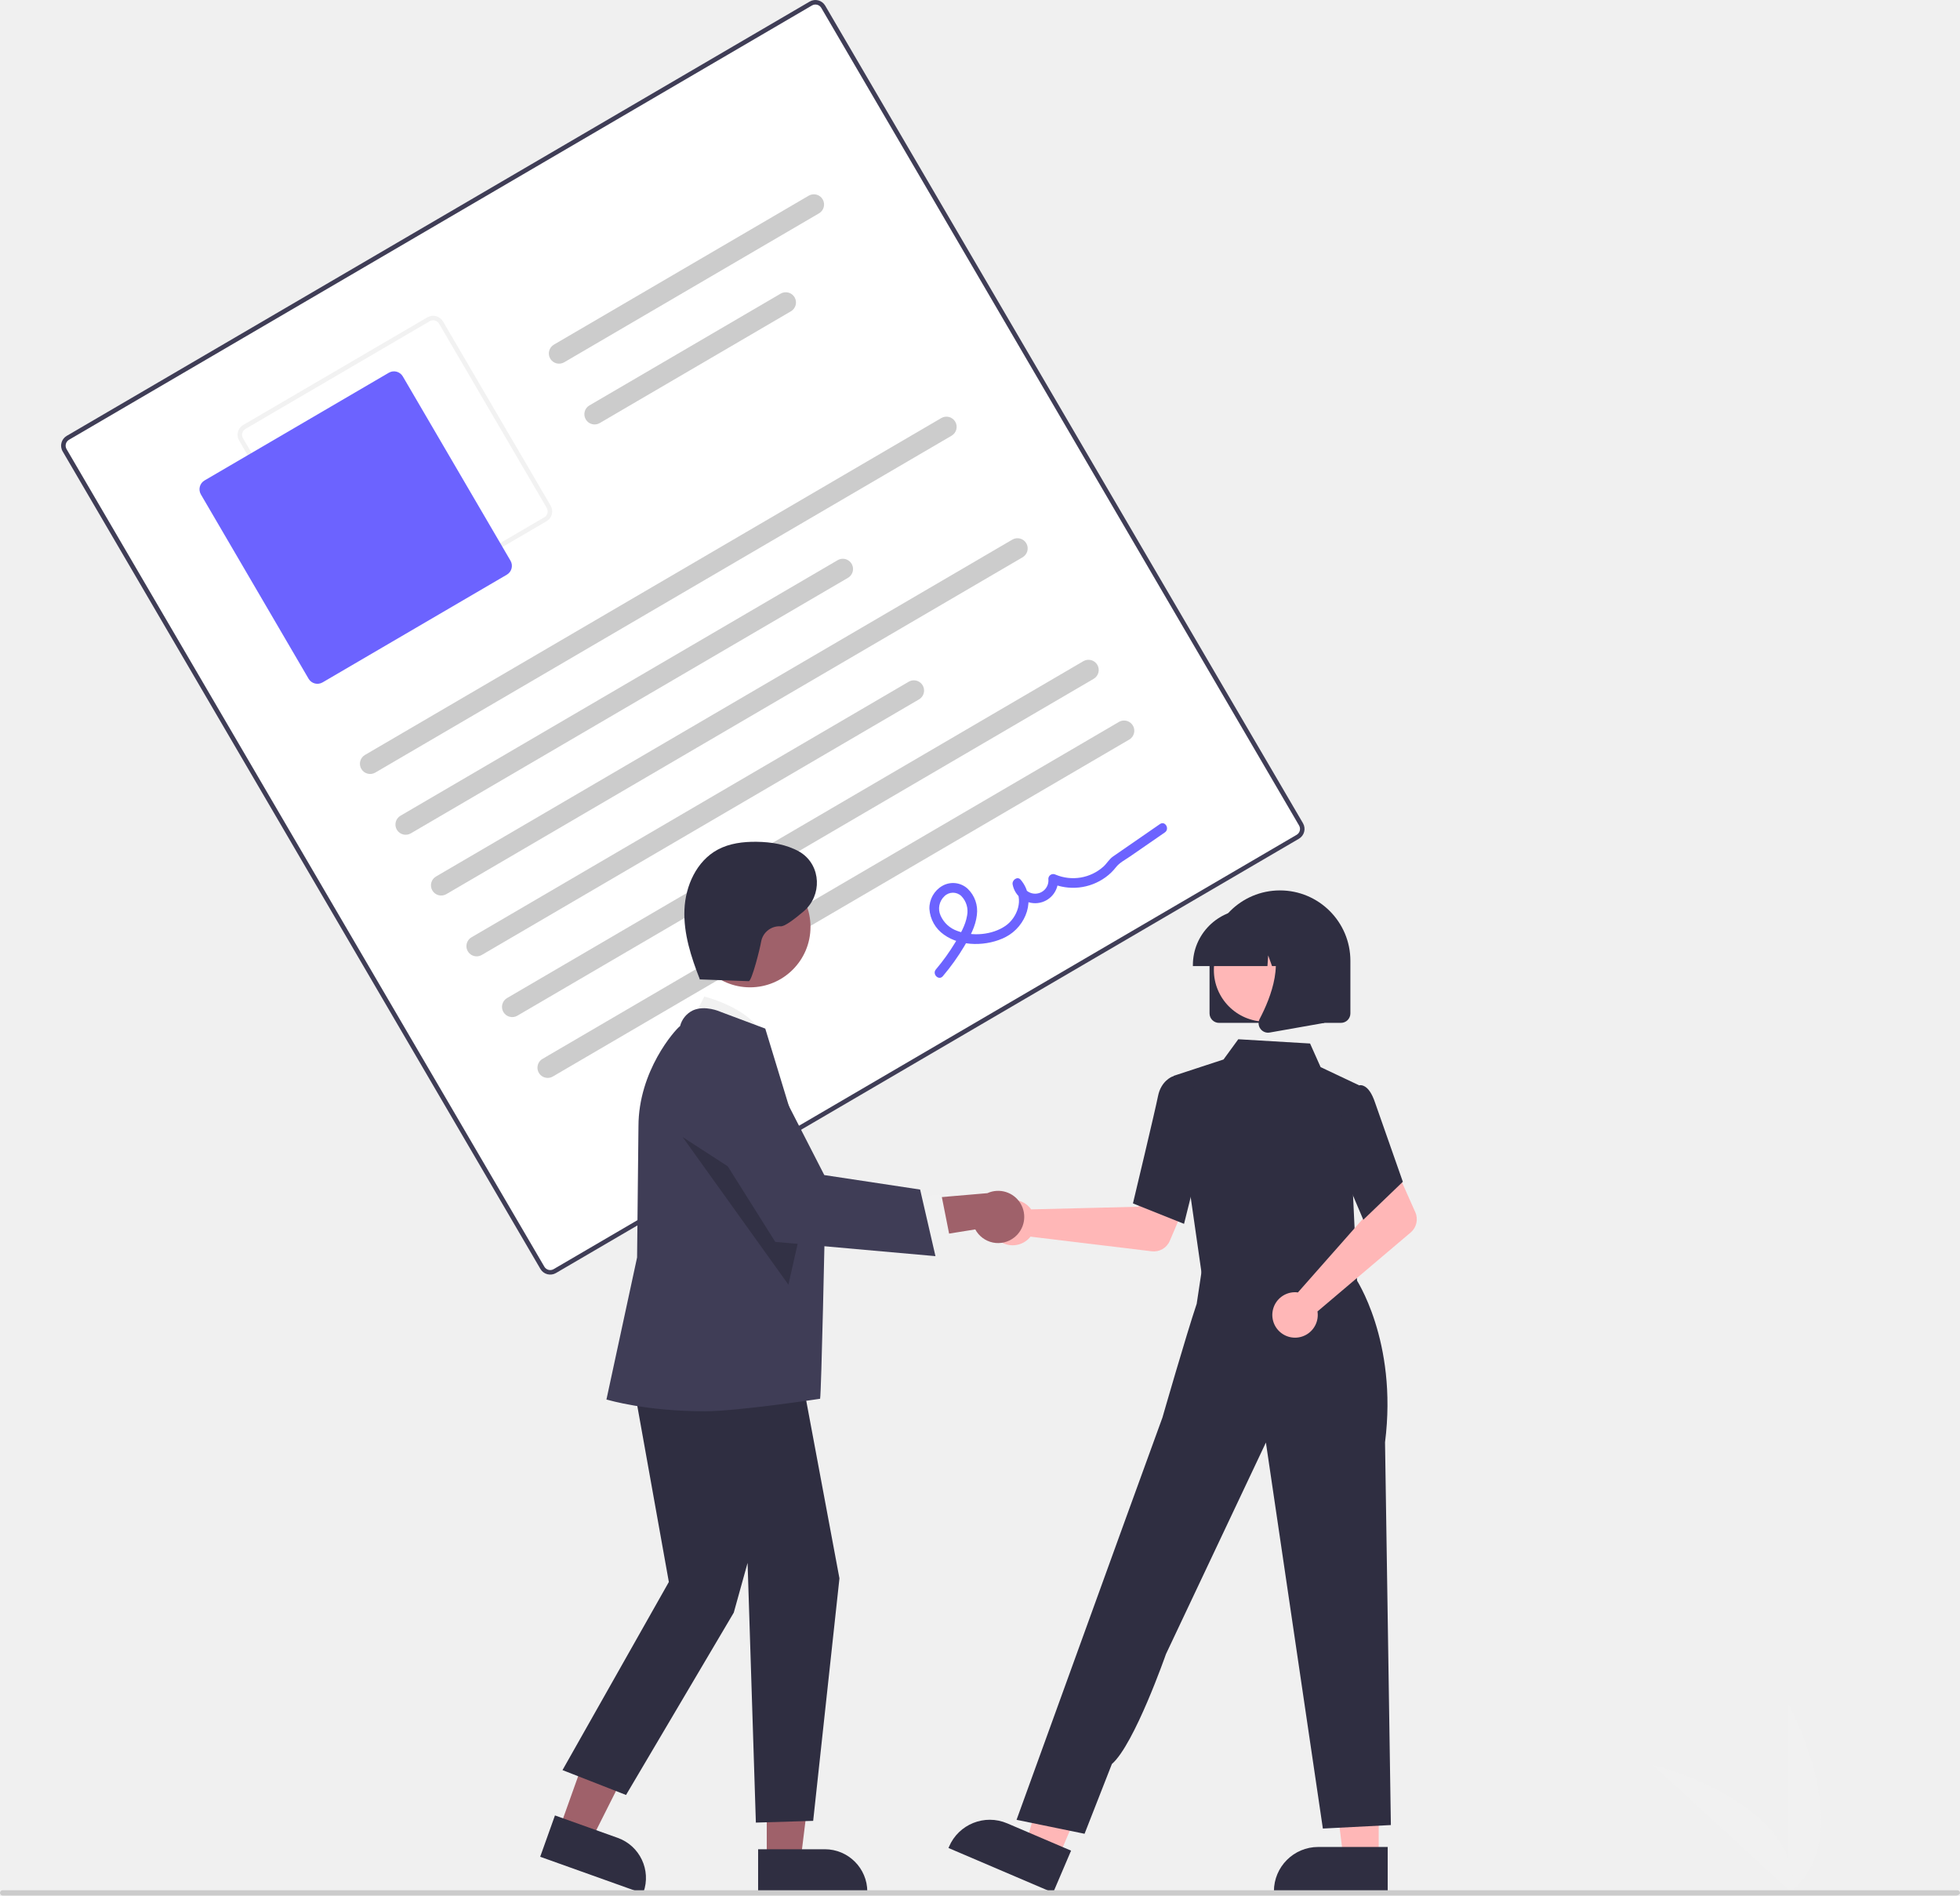
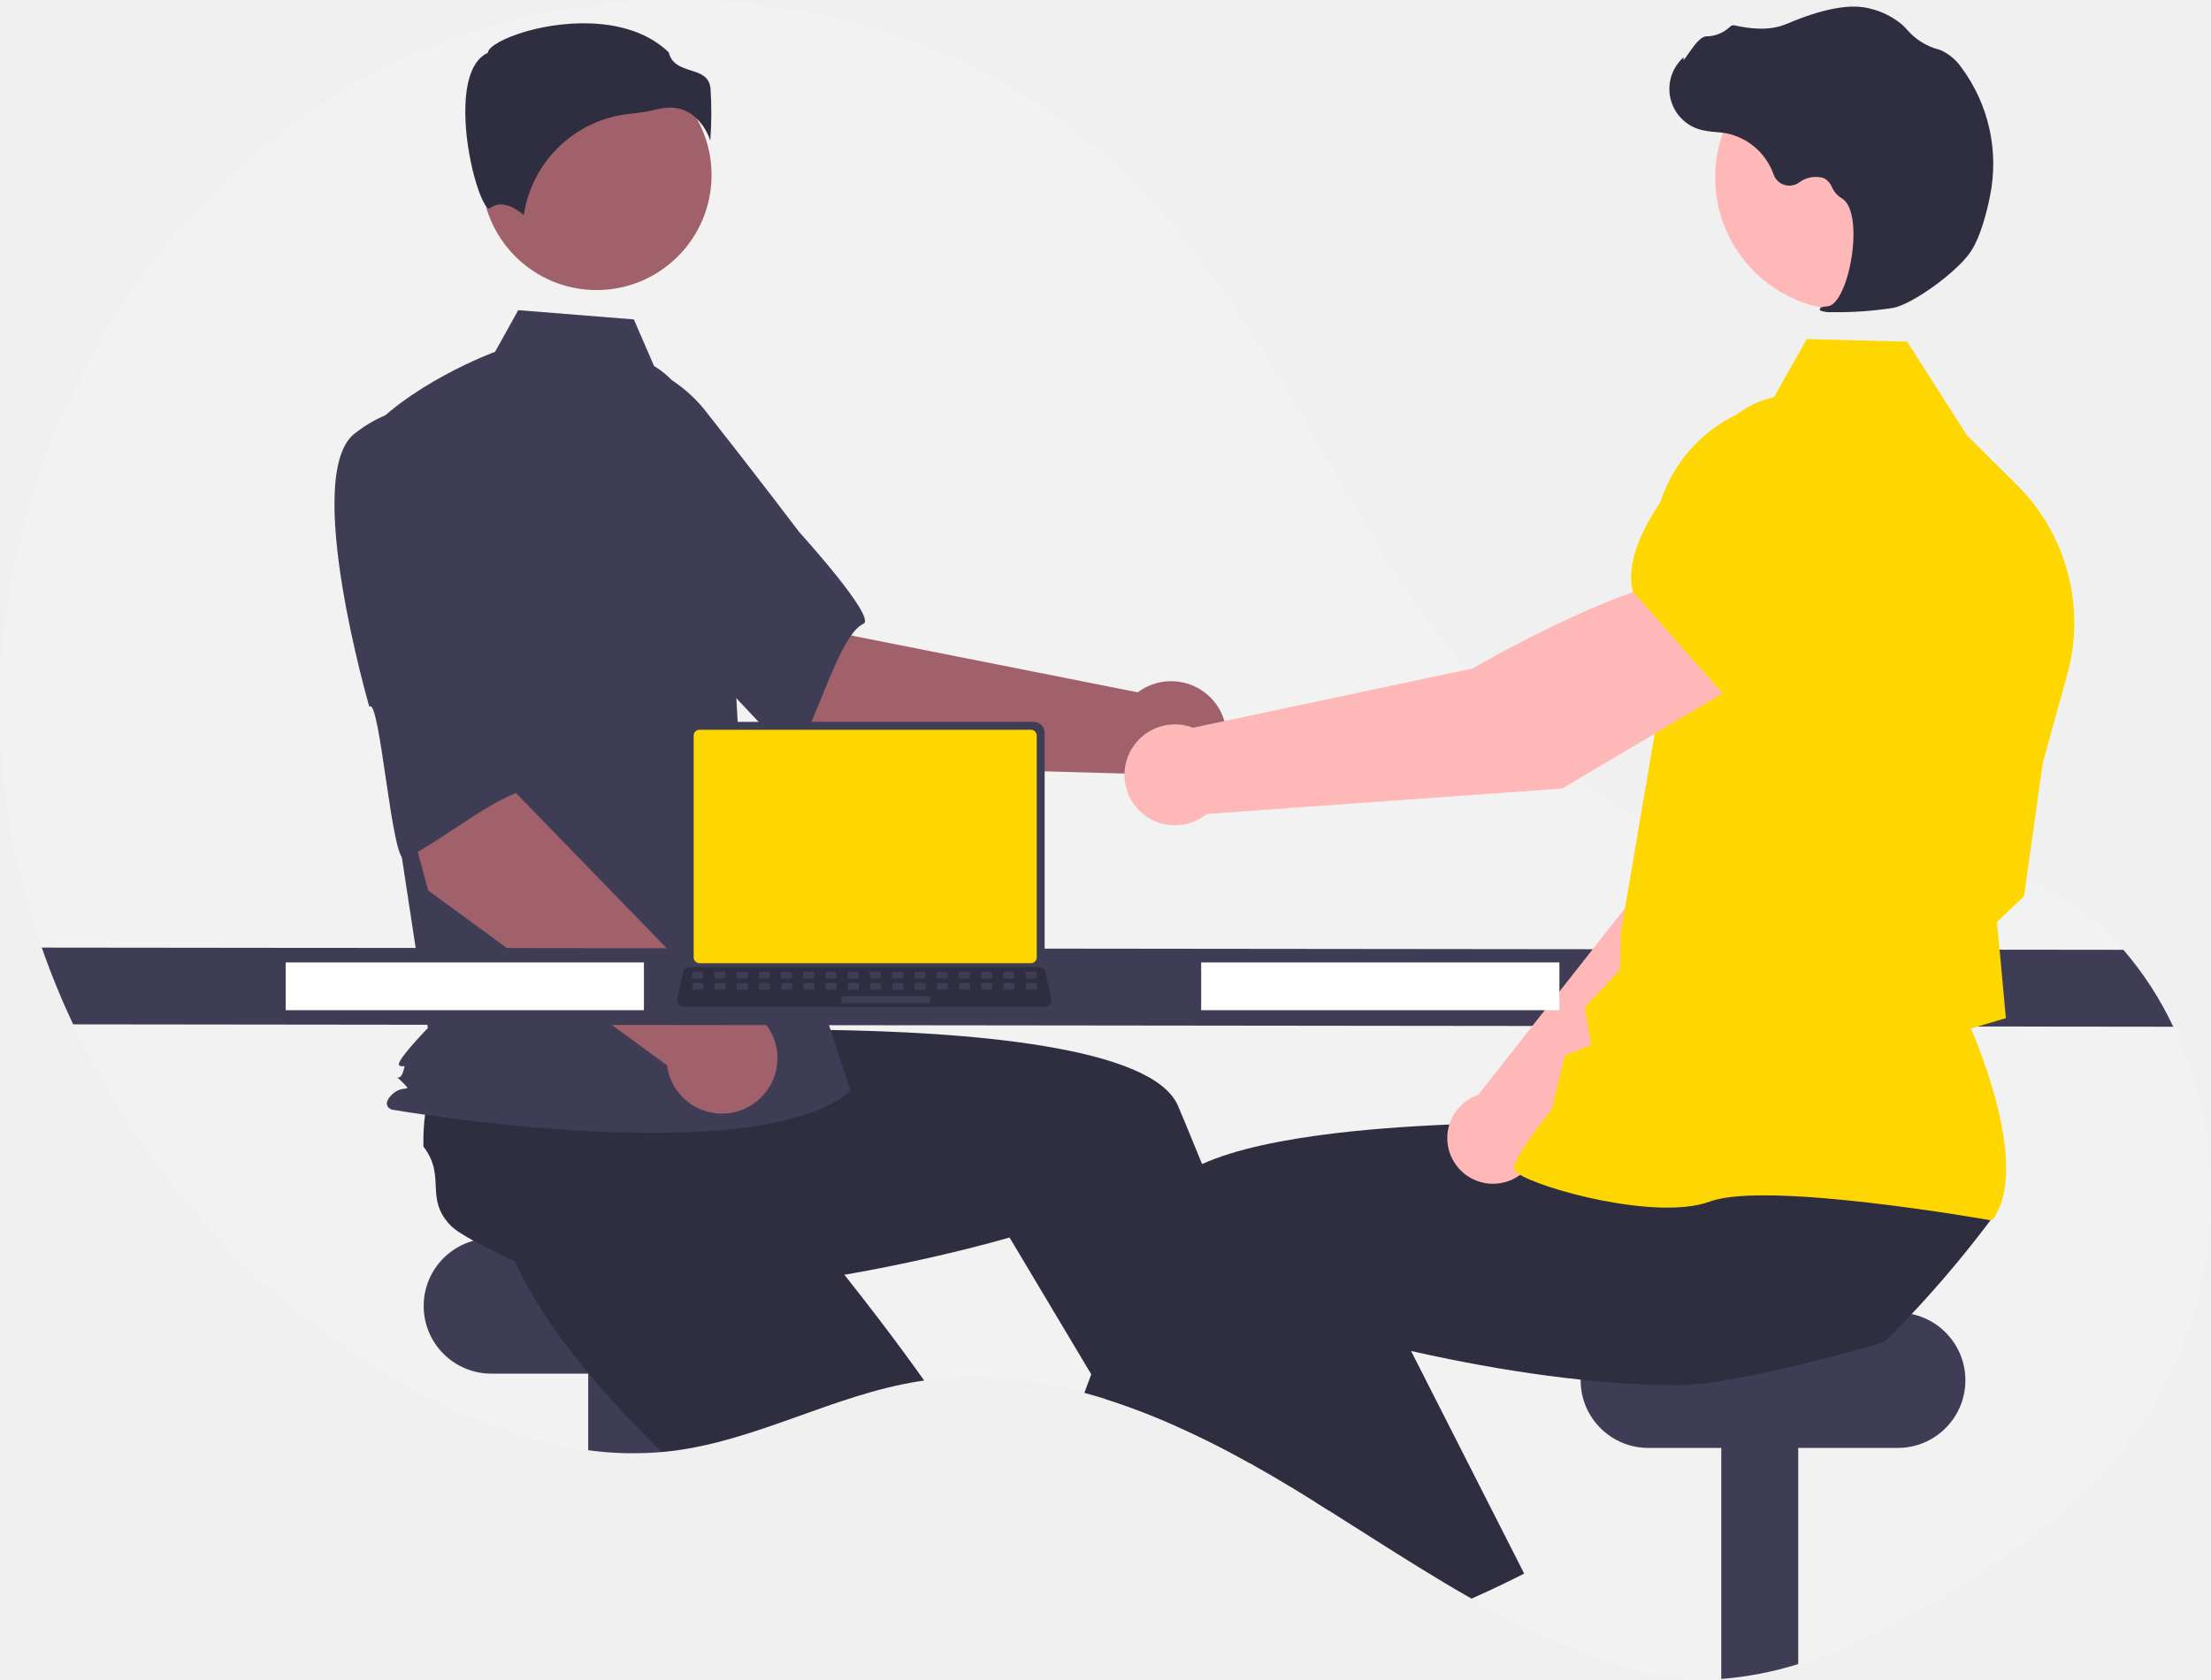
- <svg xmlns="http://www.w3.org/2000/svg" data-name="Layer 1" width="746" height="721.343" viewBox="0 0 746 721.343">
-   <path d="M907.602,809.952v-72.34S935.794,788.898,907.602,809.952Z" transform="translate(-227 -89.32838)" fill="#f1f1f1" />
-   <path d="M909.344,809.939l-53.29-48.921S912.899,774.933,909.344,809.939Z" transform="translate(-227 -89.32838)" fill="#f1f1f1" />
-   <path d="M721.388,408.518,438.602,573.796a4.326,4.326,0,0,1-5.911-1.55L250.842,261.107a4.326,4.326,0,0,1,1.55-5.911L535.177,89.918a4.326,4.326,0,0,1,5.911,1.55l181.849,311.138A4.326,4.326,0,0,1,721.388,408.518Z" transform="translate(-227 -89.32838)" fill="#fff" />
-   <path d="M721.388,408.518,438.602,573.796a4.326,4.326,0,0,1-5.911-1.55L250.842,261.107a4.326,4.326,0,0,1,1.55-5.911L535.177,89.918a4.326,4.326,0,0,1,5.911,1.55l181.849,311.138A4.326,4.326,0,0,1,721.388,408.518ZM253.264,256.688a2.596,2.596,0,0,0-.93,3.547L434.184,571.373a2.596,2.596,0,0,0,3.547.93l282.785-165.278a2.596,2.596,0,0,0,.93-3.547L539.596,92.34a2.596,2.596,0,0,0-3.547-.93Z" transform="translate(-227 -89.32838)" fill="#3f3d56" />
-   <path d="M435.04,287.673l-70.137,40.992a4.326,4.326,0,0,1-5.911-1.55l-40.992-70.137a4.326,4.326,0,0,1,1.55-5.911l70.137-40.992a4.326,4.326,0,0,1,5.911,1.55L436.59,281.762A4.326,4.326,0,0,1,435.04,287.673ZM320.422,252.56a2.596,2.596,0,0,0-.93,3.547l40.992,70.137a2.596,2.596,0,0,0,3.547.93l70.137-40.992a2.596,2.596,0,0,0,.93-3.547l-40.992-70.137a2.596,2.596,0,0,0-3.547-.93Z" transform="translate(-227 -89.32838)" fill="#f2f2f2" />
-   <path d="M419.909,308.028l-70.137,40.992a3.893,3.893,0,0,1-5.32-1.395l-40.992-70.137a3.893,3.893,0,0,1,1.395-5.32l70.137-40.992a3.893,3.893,0,0,1,5.32,1.395l40.992,70.137A3.893,3.893,0,0,1,419.909,308.028Z" transform="translate(-227 -89.32838)" fill="#6c63ff" />
-   <path d="M589.196,255.132,369.833,383.343a3.889,3.889,0,0,1-3.925-6.715l219.364-128.21a3.889,3.889,0,0,1,3.925,6.715Z" transform="translate(-227 -89.32838)" fill="#ccc" />
-   <path d="M549.739,309.225l-166.388,97.248a3.889,3.889,0,0,1-3.925-6.715l166.388-97.248a3.889,3.889,0,1,1,3.925,6.715Z" transform="translate(-227 -89.32838)" fill="#ccc" />
-   <path d="M538.736,170.509l-96.998,56.692a3.889,3.889,0,0,1-3.925-6.715l96.998-56.692A3.889,3.889,0,0,1,538.736,170.509Z" transform="translate(-227 -89.32838)" fill="#ccc" />
-   <path d="M528.047,207.788l-72.79,42.543a3.889,3.889,0,0,1-3.925-6.715l72.79-42.543a3.889,3.889,0,0,1,3.925,6.715Z" transform="translate(-227 -89.32838)" fill="#ccc" />
-   <path d="M616.234,301.393,396.87,429.603a3.889,3.889,0,0,1-3.925-6.715l219.364-128.21a3.889,3.889,0,0,1,3.925,6.715Z" transform="translate(-227 -89.32838)" fill="#ccc" />
-   <path d="M576.777,355.485l-166.388,97.248a3.889,3.889,0,1,1-3.925-6.715l166.388-97.248a3.889,3.889,0,1,1,3.925,6.715Z" transform="translate(-227 -89.32838)" fill="#ccc" />
-   <path d="M643.271,347.653,423.908,475.863a3.889,3.889,0,0,1-3.925-6.715L639.347,340.938a3.889,3.889,0,0,1,3.925,6.715Z" transform="translate(-227 -89.32838)" fill="#ccc" />
-   <path d="M656.79,370.783,437.426,498.994a3.889,3.889,0,1,1-3.925-6.715l219.364-128.21a3.889,3.889,0,1,1,3.925,6.715Z" transform="translate(-227 -89.32838)" fill="#ccc" />
-   <path d="M585.852,460.826a84.703,84.703,0,0,0,8.201-11.471c2.162-3.649,4.282-7.55,4.759-11.829a11.683,11.683,0,0,0-3.499-9.985,8.222,8.222,0,0,0-9.646-1.096,9.809,9.809,0,0,0-4.923,8.76,12.959,12.959,0,0,0,5.536,9.814c6.484,4.698,16.61,4.452,23.521.877,7.784-4.027,11.806-14.561,5.69-21.773-1.272-1.5-3.389.176-3.07,1.794a8.721,8.721,0,0,0,17.279-2.135l-2.749,1.607a20.99,20.99,0,0,0,20.879-2.24,19.47,19.47,0,0,0,3.907-3.776c1.346-1.755,3.606-2.89,5.436-4.155l13.19-9.114c1.94-1.341.095-4.535-1.861-3.184l-11.946,8.254c-1.991,1.376-3.994,2.734-5.973,4.127-1.414.996-2.285,2.603-3.572,3.786a17.288,17.288,0,0,1-18.252,3.087,1.866,1.866,0,0,0-2.749,1.607,5.048,5.048,0,0,1-10.026,1.188l-3.07,1.794c3.945,4.652,1.318,11.787-3.227,14.909-5.083,3.491-12.593,4.097-18.323,1.927a10.811,10.811,0,0,1-6.365-5.84,6.443,6.443,0,0,1,1.462-7.373,4.623,4.623,0,0,1,6.427-.069,8.269,8.269,0,0,1,2.191,7.459c-.591,3.695-2.633,7.101-4.533,10.257a78.797,78.797,0,0,1-7.337,10.217c-1.521,1.8,1.103,4.395,2.641,2.575Z" transform="translate(-227 -89.32838)" fill="#6c63ff" />
-   <path d="M618.593,548.508a8.672,8.672,0,0,1,.872,1.051l40.849-.999,4.765-8.708,14.082,5.474-6.938,16.236a6.591,6.591,0,0,1-6.852,3.954l-46.151-5.575a8.649,8.649,0,1,1-.627-11.432Z" transform="translate(-227 -89.32838)" fill="#ffb7b7" />
-   <polygon points="524.753 707.256 511.322 707.256 504.932 655.449 524.755 655.45 524.753 707.256" fill="#ffb7b7" />
-   <path d="M755.178,809.604l-43.308-.002V809.055a16.858,16.858,0,0,1,16.857-16.856h.001l26.451.001Z" transform="translate(-227 -89.32838)" fill="#2f2e41" />
-   <polygon points="402.792 706.958 390.441 701.681 404.916 651.529 423.145 659.317 402.792 706.958" fill="#ffb7b7" />
-   <path d="M627.828,809.604l-39.826-17.014.215-.504a16.858,16.858,0,0,1,22.123-8.88l.001 0,24.324,10.392Z" transform="translate(-227 -89.32838)" fill="#2f2e41" />
-   <polygon points="459.468 470.402 458.496 486.141 486.887 489.179 516.593 492.358 507.849 468.459 459.468 470.402" fill="#ffb7b7" />
-   <path d="M684.602,575.672l-11.029-76.887,19.116-6.265,5.615-7.7,27.323,1.617,4.011,8.985,14.569,6.884-2.239,41.582,1.633,34.784Z" transform="translate(-227 -89.32838)" fill="#2f2e41" />
-   <path d="M677.661,555.067l-19.445-7.78.083-.346c.083-.349,8.359-34.932,9.458-40.49,1.145-5.79,5.327-7.391,5.505-7.456l.13-.048,7.695,2.342,3.38,26.554Z" transform="translate(-227 -89.32838)" fill="#2f2e41" />
-   <path d="M639.796,787.181l-25.884-5.309,41.37-114.154,14.159-38.936s8.98-31.219,13.037-43.3l2.449-16.21,57.962,6.416s16.189,23.774,11.271,62.525l2.224,145.65L730.499,785.19,708.819,638.294l-38.051,80.527s-11.993,34.364-20.574,41.812Z" transform="translate(-227 -89.32838)" fill="#2f2e41" />
-   <path d="M719.644,581.093a8.673,8.673,0,0,1,1.364.075L748.048,550.534l-3.145-9.415,13.589-6.604,7.188,16.126a6.591,6.591,0,0,1-1.759,7.712l-35.467,30.052a8.649,8.649,0,1,1-8.809-7.313Z" transform="translate(-227 -89.32838)" fill="#ffb7b7" />
-   <path d="M745.89,553.516l-11.28-26.533,4.399-18.481,4.74-5.989a2.73,2.73,0,0,1,2.194.021c1.748.704,3.237,2.86,4.425,6.41l10.571,30.111Z" transform="translate(-227 -89.32838)" fill="#2f2e41" />
-   <path d="M687.367,474.987V454.984a26.804,26.804,0,0,1,53.609,0v20.003a3.605,3.605,0,0,1-3.601,3.601H690.968A3.605,3.605,0,0,1,687.367,474.987Z" transform="translate(-227 -89.32838)" fill="#2f2e41" />
-   <circle cx="481.664" cy="369.142" r="19.652" fill="#ffb7b7" />
-   <path d="M681.026,456.584a21.227,21.227,0,0,1,21.203-21.203h4.001a21.227,21.227,0,0,1,21.203,21.203v.4H718.979l-2.884-8.075-.577,8.075H711.149l-1.455-4.074-.291,4.074h-28.377Z" transform="translate(-227 -89.32838)" fill="#2f2e41" />
-   <path d="M706.73,480.837a3.547,3.547,0,0,1-.282-3.766c4.24-8.064,10.175-22.964,2.296-32.153l-.566-.66h22.874v34.341l-20.779,3.666a3.678,3.678,0,0,1-.637.056A3.586,3.586,0,0,1,706.73,480.837Z" transform="translate(-227 -89.32838)" fill="#2f2e41" />
-   <polygon points="212.904 695.94 225.042 700.278 247.551 655.523 229.636 649.121 212.904 695.94" fill="#9f616a" />
-   <path d="M432.602,795.929l5.622-15.73,23.905,8.543a16.197,16.197,0,0,1,9.79,20.679l-.177.495Z" transform="translate(-227 -89.32838)" fill="#2f2e41" />
-   <polygon points="291.836 707.946 304.726 707.945 310.859 658.226 291.834 658.227 291.836 707.946" fill="#9f616a" />
-   <path d="M515.548,793.066l25.385-.001h.001a16.178,16.178,0,0,1,16.178,16.177v.526l-41.564.002Z" transform="translate(-227 -89.32838)" fill="#2f2e41" />
-   <path d="M489.459,479.629l5.606-11.077s20.884,5.232,22.783,17.336Z" transform="translate(-227 -89.32838)" fill="#f1f1f1" />
-   <polygon points="239.328 516.96 254.573 602.034 214.093 673.622 238.276 683.085 279.282 613.691 284.539 594.765 287.693 693.599 309.503 692.937 319.502 600.65 303.464 514.857 239.328 516.96" fill="#2f2e41" />
-   <path d="M495.267,626.4c-22.396,0-36.616-4.284-36.935-4.352l-.516-.11L469.482,567.853l.525-49.889c0-21.141,13.914-36.728,15.845-38.167a9.096,9.096,0,0,1,4.837-5.945c4.641-2.106,10.313.421,10.552.53l17.023,6.382.08.236c.205.605,22.627,74.214,22.627,74.214s-1.357,64.315-1.83,66.422C539.142,621.636,507.711,626.4,495.267,626.4Z" transform="translate(-227 -89.32838)" fill="#3f3d56" />
-   <circle cx="285.477" cy="352.727" r="23.008" fill="#9f616a" />
-   <polygon points="259.823 432.715 300.076 488.877 306.02 462.65 259.823 432.715" opacity="0.2" />
-   <path d="M613.024,560.257a9.874,9.874,0,0,1-14.825-3.073l-34.647,5.546,7.506-16.617,31.75-2.719a9.927,9.927,0,0,1,10.215,16.863Z" transform="translate(-227 -89.32838)" fill="#9f616a" />
-   <polygon points="345.842 455.838 358.291 454.617 361.741 471.983 346.076 472.26 345.842 455.838" fill="#f1f1f1" />
-   <path d="M583.047,567.362l-60.97-5.429L491.291,512.973l-.095-.433a16.855,16.855,0,0,1,31.467-11.286l18.072,35.251,36.473,5.513Z" transform="translate(-227 -89.32838)" fill="#3f3d56" />
-   <path d="M492.879,462.032l19.097.685c1.164.042,4.323-12.521,4.737-15.127a7.113,7.113,0,0,1,7.42-5.754c1.43.135,5.034-2.536,8.754-5.698,7.062-6.004,6.695-17.28-1.063-22.353q-.318-.208-.624-.38c-4.894-2.739-10.619-3.659-16.227-3.729-5.084-.064-10.312.576-14.79,2.982-8.029,4.314-12.302,13.741-12.678,22.848s2.544,18.012,5.857,26.503" transform="translate(-227 -89.32838)" fill="#2f2e41" />
-   <path d="M971.602,810.672H228a1,1,0,0,1,0-2H972a1,1,0,0,1,1,1C973,810.224,972.155,810.672,971.602,810.672Z" transform="translate(-227 -89.32838)" fill="#cbcbcb" />
+ <svg xmlns="http://www.w3.org/2000/svg" data-name="Layer 1" width="833.222" height="633.11" viewBox="0 0 833.222 633.11">
+   <path d="M954.314,708.907c-27.3,20.79-60.56,41.85-93.26,51.78a132.151,132.151,0,0,1-29,5.61,87.682,87.682,0,0,1-27.45-2.13c-23.6-5.87-45.49-16.15-66.67-28.16-6.92-3.93-13.76-8.04-20.56-12.24-11.1-6.86-22.09-13.96-33.11-20.89-1.65-1.05-3.29-2.08-4.94-3.1h-.01q-3.99-2.505-8-4.94c-.47-.29-.94-.57-1.42-.86q-7.575-4.59-15.41-8.97c-.64-.35-1.28-.71-1.92-1.06a337.758,337.758,0,0,0-31.12-15.23c-6.98-2.94-14.05-5.59-21.19-7.85h-.01c-2.73-.86-5.47-1.67-8.22-2.41a172.032,172.032,0,0,0-25.14-4.92,137.461,137.461,0,0,0-35.21.28c-.79.11-1.57.22-2.36.35-31.6,5.06-60.44,22.12-92.18,26.14-1.03.13-2.05.25-3.08.34-.44.04-.88.09-1.32.12a126.185,126.185,0,0,1-27.68-.68c-25.63-3.38-50.59-13.87-73.06-27.09-52.53-30.91-95.13-78.42-121.03-133.44a297.454,297.454,0,0,1-11.83-28.93,278.47,278.47,0,0,1-15.67-84.85c-2.43-100.36,54.6-201.05,144.14-246.44,89.55-45.39,207.35-30.38,279.57,39.35,43.81,42.3,69.16,99.62,102.13,150.83,32.97,51.2,79.83,100.11,140.27,107.57,30.79,3.8,63.01-3.55,92.52,6.01,16.34,5.3,30.28,15.44,41.51,28.36a127.185,127.185,0,0,1,18.78,29,141.927,141.927,0,0,1,8.73,23.54c.41,1.49.79,2.98,1.16,4.47C1026.974,608.507,1003.484,671.447,954.314,708.907Z" transform="translate(-183.3889 -133.445)" fill="#f2f2f2" />
+   <rect x="159.665" y="466.772" width="145" height="51" rx="25.5" fill="#3f3d56" />
+   <path d="M434.054,638.217v42.43a125.553,125.553,0,0,1-29-.56v-41.87Z" transform="translate(-183.3889 -133.445)" fill="#3f3d56" />
+   <path d="M531.674,653.817c-.79.11-1.57.22-2.36.35-31.6,5.06-60.44,22.12-92.18,26.14-1.03.13-2.05.25-3.08.34-.44.04-.88.09-1.32.12-7.75-7.59-15.5-15.67-22.78-24.04-3.95-4.53-7.77-9.15-11.36-13.83-9.32-12.08-17.22-24.5-22.44-36.7.53-5.85-3.11-19.38-4.85-29.74l-.01-.01c-.74-4.35-1.14-8.13-.77-10.56,2.12-14.02,13.57-12.41,17.09-26.15a77.5,77.5,0,0,1,10.11-7.11c.59-.35,1.19-.7,1.81-1.05l38.2-26.4,14.6,14.32,22.22,21.8,24.08,23.61-20.44,20.65s17.08,19.69,37.05,45.94C520.604,638.547,526.174,646.077,531.674,653.817Z" transform="translate(-183.3889 -133.445)" fill="#2f2e41" />
+   <path d="M861.054,638.217v122.47a132.151,132.151,0,0,1-29,5.61v-128.08Z" transform="translate(-183.3889 -133.445)" fill="#3f3d56" />
+   <rect x="595.665" y="494.772" width="145" height="51" rx="25.5" fill="#3f3d56" />
+   <path d="M669.894,693.977q-7.575-4.59-15.41-8.97c-.64-.35-1.28-.71-1.92-1.06l3.44-1.47,9.28-3.99.09-.04.1.34Z" transform="translate(-183.3889 -133.445)" fill="#ffb6b6" />
+   <path d="M684.264,702.877c-1.65-1.05-3.29-2.08-4.94-3.1h-.01q-3.99-2.505-8-4.94c-.47-.29-.94-.57-1.42-.86q-7.575-4.59-15.41-8.97c-.64-.35-1.28-.71-1.92-1.06a337.758,337.758,0,0,0-31.12-15.23c-6.98-2.94-14.05-5.59-21.19-7.85h-.01l-5.61-9.39-25.25-42.29-5.55-9.29s-18.93,5.6-45.72,10.97c-9.75,1.96-20.53,3.88-31.84,5.5-12.09,1.72-24.77,3.09-37.37,3.75-6.01.32-12,.48-17.9.43-15.25-.1-29.9-1.53-42.73-4.93-4.28-4.02-17.18-9.49-26.42-14.5h-.01c-3.88-2.1-7.1-4.11-8.79-5.9-9.74-10.3-1.42-18.33-10.08-29.57a78.018,78.018,0,0,1,.63-12.34c.09-.68.18-1.37.29-2.07l2.73-46.36,20.28-2.68,30.86-4.08,33.43-4.42,3.68,28.82s26.03-1.32,59.01-.88c52.97.72,123.85,6,133.45,28.66.9,2.13,1.8,4.28,2.7,6.43q3.21,7.71,6.36,15.5c7.61,18.8,14.87,37.78,21.5,55.72,4.12,11.16,8,21.92,11.57,31.99,2.87,8.1,5.53,15.76,7.96,22.81,2.22,6.44,4.23,12.37,6.02,17.69C683.724,701.267,683.994,702.087,684.264,702.877Z" transform="translate(-183.3889 -133.445)" fill="#2f2e41" />
+   <path d="M497.708,421.99l-64.055-54.401,41.675-42.177,29.075,47.623,107.774,21.367a20.9,20.9,0,1,1-2.97,30.678Z" transform="translate(-183.3889 -133.445)" fill="#a0616a" />
+   <path d="M377.042,296.092c-7.403,24.083,63.1,81.52,63.1,81.52.783-5.782,40.756,44.073,43.475,39.558,7.729-12.832,16.234-44.552,25.157-48.606,5.103-2.318-24.171-34.543-24.171-34.543s-14.933-19.756-34.649-44.794a53.412,53.412,0,0,0-47.084-20.961S384.445,272.009,377.042,296.092Z" transform="translate(-183.3889 -133.445)" fill="#3f3d56" />
+   <circle cx="224.825" cy="66.009" r="43.324" fill="#a0616a" />
+   <path d="M429.876,271.412c9.334,5.549,14.917,15.744,18.122,26.119a247.516,247.516,0,0,1,10.636,59.137l3.385,60.089,41.926,127.947c-36.336,30.746-172.919,6.988-172.919,6.988s-4.193-1.397,0-5.59,8.274-.478,4.082-4.671-1.302.478.095-3.715,0-1.397-1.398-2.795,10.819-13.976,10.819-13.976L333.445,447.503,319.47,299.363c16.771-20.963,50.498-33.321,50.498-33.321l8.715-15.687,43.574,3.486Z" transform="translate(-183.3889 -133.445)" fill="#3f3d56" />
+   <path d="M443.928,176.437a20.078,20.078,0,0,1,7.133,10.02,141.018,141.018,0,0,0,.093-19.659c-.511-4.601-3.75-5.636-7.5-6.835-3.387-1.083-7.218-2.307-8.248-6.774-13.619-13.248-37.326-12.58-53.55-7.959-8.928,2.543-14.065,5.81-14.524,7.724l-.095.394-.363.181c-6.882,3.441-8.221,14.306-8.133,22.815.168,16.031,5.703,34.239,8.821,35.718.165.078.207.048.278-.012h0c4.695-3.752,10.424.285,12.941,2.48a45.059,45.059,0,0,1,40.346-38.219,70.703,70.703,0,0,0,9.724-1.631,20.472,20.472,0,0,1,4.968-.652A14.137,14.137,0,0,1,443.928,176.437Z" transform="translate(-183.3889 -133.445)" fill="#2f2e41" />
+   <path d="M389.338,487.262,376.085,480.475a3.632,3.632,0,0,1,3.276-6.397l13.253,6.787a3.632,3.632,0,0,1-3.276,6.397Z" transform="translate(-183.3889 -133.445)" fill="#ffd700" />
+   <path d="M344.735,469.078l-21.801-81.162,58.259-11.028-3.133,55.709,76.547,78.818A20.9,20.9,0,1,1,434.732,534.973Z" transform="translate(-183.3889 -133.445)" fill="#a0616a" />
+   <path d="M316.972,296.916c-19.775,15.612,5.606,102.935,5.606,102.935,3.93-4.313,8.496,59.425,13.299,57.255,13.651-6.168,38.673-27.438,48.319-25.704,5.516.992-.263-42.159-.263-42.159s-1.063-24.742-3.061-56.548a53.412,53.412,0,0,0-26.836-44.001S336.747,281.305,316.972,296.916Z" transform="translate(-183.3889 -133.445)" fill="#3f3d56" />
+   <path d="M1002.384,520.457l-791.42-.9a297.454,297.454,0,0,1-11.83-28.93l784.47.83A127.185,127.185,0,0,1,1002.384,520.457Z" transform="translate(-183.3889 -133.445)" fill="#3f3d56" />
+   <path d="M750.314,730.277q-6.135,2.97-12.38,5.73c-6.92-3.93-13.76-8.04-20.56-12.24l25.22-11.08Z" transform="translate(-183.3889 -133.445)" fill="#ffb6b6" />
+   <path d="M934.194,592.477q-6.15,8.25-12.69,16.17-6.03,7.305-12.38,14.33c-1.75,1.94-3.52,3.87-5.33,5.78q-4.995,5.355-10.21,10.53c-6.26,1.97-18.94,5.44-32.53,8.68-9.89,2.35-20.26,4.58-29,6a104.486,104.486,0,0,1-14.81,1.58c-5.9.05-11.89-.11-17.9-.43-6.78-.36-13.57-.92-20.28-1.64-17.45-1.83-34.35-4.68-48.93-7.61-5.34-1.06-10.36-2.14-14.98-3.19-8.75-1.97-16.07-3.81-21.37-5.21-5.97-1.56-9.37-2.57-9.37-2.57l-14.95,25.04-7.76,12.99-5.7,9.55-1.52,2.53c-.64-.35-1.28-.71-1.92-1.06a337.758,337.758,0,0,0-31.12-15.23c-6.98-2.94-14.05-5.59-21.19-7.85h-.01c-2.73-.86-5.47-1.67-8.22-2.41q1.29-3.465,2.61-6.98,2.46-6.555,5.02-13.23c3.69-9.64,7.51-19.42,11.44-29.15,3.22-7.99,6.5-15.95,9.82-23.8,1.53-3.62,4.64-6.8,8.99-9.59a52.323,52.323,0,0,1,6.49-3.48c12.45-5.67,30.79-9.36,51-11.73,1.67-.19,3.35-.38,5.04-.56,16.73-1.76,34.48-2.67,51.08-3.09,8.31-.21,16.33-.29,23.79-.3q3.615,0,7.03.02h.01c6.15.03,11.81.12,16.79.22.97.02,1.91.05,2.83.07h.01c.62.01,1.23.03,1.83.04,10.89.28,17.57.62,17.57.62l2.59-20.32.53-4.1.5-3.9v-.01l.06-.49.41-.01,7.2-.14,60.52-1.18,33.06-.65-5.24,22.46-8.65,37.06C905.234,592.097,934.494,587.507,934.194,592.477Z" transform="translate(-183.3889 -133.445)" fill="#2f2e41" />
+   <path d="M757.774,726.577c-2.47,1.26-4.96,2.5-7.46,3.7q-6.135,2.97-12.38,5.73c-6.92-3.93-13.76-8.04-20.56-12.24-11.1-6.86-22.09-13.96-33.11-20.89-1.65-1.05-3.29-2.08-4.94-3.1h-.01c-4.54-6.74-9.17-13.76-13.84-20.99-.07-.1-.13-.2-.19-.3q-1.8-2.76-3.58-5.56c-7.47-11.7-14.98-23.9-22.27-36.36l18.46-8.62,34.32-16.02,5.92-2.76,17.02,33.51,15.18,29.89,3.38,6.65Z" transform="translate(-183.3889 -133.445)" fill="#2f2e41" />
+   <path d="M762.946,565.695l87.501-84.384,24.252-68.67L838.926,397.086c-18.375,17.601-38.237,72.424-38.237,72.424L740.477,546.115c-.469.161-.937.331-1.399.535a17.231,17.231,0,1,0,23.869,19.045Z" transform="translate(-183.3889 -133.445)" fill="#ffb8b8" />
+   <path d="M828.86,404.753l45.375,14.405.171-.028c16.889-2.829,30.903-30.412,39.684-53.054a31.596,31.596,0,0,0-16.087-40.025h0a31.666,31.666,0,0,0-33.165,4.184l-23.301,19.039Z" transform="translate(-183.3889 -133.445)" fill="#ffd700" />
+   <path d="M934.012,593.49l.265-.352c14.157-18.776-5.206-65.273-8.133-72.017l13.164-3.899-2.294-25.064-1.105-11.176L946.143,471.262l.034-.248,7.039-50.092,9.21-33.154A73.285,73.285,0,0,0,943.465,316.233L924.638,297.54l-22.556-35.306-37.819-.976-13.6,24.159a55.141,55.141,0,0,0-44.103,55.179l1.28,64.316L794.269,484.598l-.381,14.475-13.319,14.055,2.462,14.21-9.963,3.969-4.875,20.191c-1.862,2.33-14.156,17.87-14.268,22.202-.017.65.447,1.292,1.459,2.016,7.958,5.694,52.437,18.031,72.456,10.614,21.323-7.894,104.895,6.932,105.737,7.083Z" transform="translate(-183.3889 -133.445)" fill="#ffd700" />
+   <circle cx="696.48" cy="66.885" r="50.104" fill="#ffb8b8" />
+   <path d="M873.756,251.104a136.267,136.267,0,0,0,23.181-1.62c7.599-1.545,24.599-14.003,29.339-21.5h0c3.521-5.57,5.772-14.268,7.042-20.583a60.914,60.914,0,0,0-10.654-48.358,19.245,19.245,0,0,0-7.773-6.634c-.278-.109-.565-.205-.855-.288a23.745,23.745,0,0,1-11.812-7.309,19.586,19.586,0,0,0-1.964-2.021,29.248,29.248,0,0,0-12.203-6.127c-7.254-1.941-17.752-.014-31.202,5.733-6.757,2.888-14.147,1.843-19.832.609a1.86,1.86,0,0,0-1.751.6,13.132,13.132,0,0,1-8.925,3.558c-2.032.089-4.164,2.903-6.741,6.572-.585.833-1.267,1.805-1.759,2.396l-.066-1.136-1.149,1.267a15.935,15.935,0,0,0,7.194,25.961,31.076,31.076,0,0,0,6.25.996c1.279.115,2.602.234,3.87.454a24.025,24.025,0,0,1,17.853,15.59,6.283,6.283,0,0,0,9.483,3.05,10.381,10.381,0,0,1,9.459-1.722,6.891,6.891,0,0,1,3.046,3.455,8.98,8.98,0,0,0,3.408,3.976c5.15,2.655,5.505,14.417,3.655,24.222-1.783,9.451-5.307,16.288-8.57,16.626-2.512.26-2.799.438-2.981.883l-.162.398.282.372A10.261,10.261,0,0,0,873.756,251.104Z" transform="translate(-183.3889 -133.445)" fill="#2f2e41" />
+   <path d="M841.302,389.605l-19.319-38.516c-28.041,1.915-83.695,34.337-83.695,34.337L632.99,407.752a19.023,19.023,0,1,0,5.186,32.508L772.123,430.659Z" transform="translate(-183.3889 -133.445)" fill="#ffb8b8" />
+   <path d="M833.51,395.929l50.454-37.495,8.887-32.027a34.982,34.982,0,0,0-10.521-35.394h0a34.899,34.899,0,0,0-47.624,1.537c-18.987,18.951-40.642,45.39-35.99,63.723l.047.186Z" transform="translate(-183.3889 -133.445)" fill="#ffd700" />
+   <rect x="452.665" y="362.772" width="135" height="18" fill="#fff" />
+   <rect x="107.665" y="362.772" width="135" height="18" fill="#fff" />
+   <path d="M441.818,409.655v85.704a4.122,4.122,0,0,0,4.119,4.119H572.941a4.122,4.122,0,0,0,4.119-4.119v-85.704a4.124,4.124,0,0,0-4.119-4.115H445.937A4.124,4.124,0,0,0,441.818,409.655Z" transform="translate(-183.3889 -133.445)" fill="#3f3d56" />
+   <path d="M444.797,410.722v83.58a2.205,2.205,0,0,0,2.201,2.201H571.884a2.205,2.205,0,0,0,2.201-2.201V410.722a2.206,2.206,0,0,0-2.201-2.206H446.999A2.206,2.206,0,0,0,444.797,410.722Z" transform="translate(-183.3889 -133.445)" fill="#ffd700" />
+   <path d="M439.161,512.074a2.47,2.47,0,0,0,1.943.93h135.992A2.502,2.502,0,0,0,579.543,509.988l-2.111-10.027a2.507,2.507,0,0,0-1.558-1.818,2.425,2.425,0,0,0-.888-.168H443.208a2.425,2.425,0,0,0-.888.168,2.507,2.507,0,0,0-1.558,1.818l-2.111,10.027A2.5,2.5,0,0,0,439.161,512.074Z" transform="translate(-183.3889 -133.445)" fill="#2f2e41" />
+   <rect x="569.832" y="499.781" width="4.188" height="2.513" rx="0.488" transform="translate(960.4626 868.6308) rotate(-180)" fill="#3f3d56" />
+   <rect x="561.455" y="499.781" width="4.188" height="2.513" rx="0.488" transform="translate(943.7086 868.6308) rotate(-180)" fill="#3f3d56" />
+   <rect x="553.078" y="499.781" width="4.188" height="2.513" rx="0.488" transform="translate(926.9547 868.6308) rotate(-180)" fill="#3f3d56" />
+   <rect x="544.701" y="499.781" width="4.188" height="2.513" rx="0.488" transform="translate(910.2007 868.6308) rotate(-180)" fill="#3f3d56" />
+   <rect x="536.324" y="499.781" width="4.188" height="2.513" rx="0.488" transform="translate(893.4467 868.6308) rotate(-180)" fill="#3f3d56" />
+   <rect x="527.947" y="499.781" width="4.188" height="2.513" rx="0.488" transform="translate(876.6928 868.6308) rotate(-180)" fill="#3f3d56" />
+   <rect x="519.57" y="499.781" width="4.188" height="2.513" rx="0.488" transform="translate(859.9388 868.6308) rotate(-180)" fill="#3f3d56" />
+   <rect x="511.193" y="499.781" width="4.188" height="2.513" rx="0.488" transform="translate(843.1848 868.6308) rotate(-180)" fill="#3f3d56" />
+   <rect x="502.816" y="499.781" width="4.188" height="2.513" rx="0.488" transform="translate(826.4309 868.6308) rotate(-180)" fill="#3f3d56" />
+   <rect x="494.439" y="499.781" width="4.188" height="2.513" rx="0.488" transform="translate(809.6769 868.6308) rotate(-180)" fill="#3f3d56" />
+   <rect x="486.062" y="499.781" width="4.188" height="2.513" rx="0.488" transform="translate(792.9229 868.6308) rotate(-180)" fill="#3f3d56" />
+   <rect x="477.685" y="499.781" width="4.188" height="2.513" rx="0.488" transform="translate(776.169 868.6308) rotate(-180)" fill="#3f3d56" />
+   <rect x="469.308" y="499.781" width="4.188" height="2.513" rx="0.488" transform="translate(759.415 868.6308) rotate(-180)" fill="#3f3d56" />
+   <rect x="460.931" y="499.781" width="4.188" height="2.513" rx="0.488" transform="translate(742.6611 868.6308) rotate(-180)" fill="#3f3d56" />
+   <rect x="452.554" y="499.781" width="4.188" height="2.513" rx="0.488" transform="translate(725.9071 868.6308) rotate(-180)" fill="#3f3d56" />
+   <rect x="444.177" y="499.781" width="4.188" height="2.513" rx="0.488" transform="translate(709.1531 868.6308) rotate(-180)" fill="#3f3d56" />
+   <rect x="569.931" y="503.97" width="4.188" height="2.513" rx="0.488" transform="translate(960.6605 877.0078) rotate(-180)" fill="#3f3d56" />
+   <rect x="561.554" y="503.97" width="4.188" height="2.513" rx="0.488" transform="translate(943.9066 877.0078) rotate(-180)" fill="#3f3d56" />
+   <rect x="553.177" y="503.97" width="4.188" height="2.513" rx="0.488" transform="translate(927.1526 877.0078) rotate(-180)" fill="#3f3d56" />
+   <rect x="544.8" y="503.97" width="4.188" height="2.513" rx="0.488" transform="translate(910.3987 877.0078) rotate(-180)" fill="#3f3d56" />
+   <rect x="536.423" y="503.97" width="4.188" height="2.513" rx="0.488" transform="translate(893.6447 877.0078) rotate(-180)" fill="#3f3d56" />
+   <rect x="528.046" y="503.97" width="4.188" height="2.513" rx="0.488" transform="translate(876.8907 877.0078) rotate(-180)" fill="#3f3d56" />
+   <rect x="519.669" y="503.97" width="4.188" height="2.513" rx="0.488" transform="translate(860.1368 877.0078) rotate(-180)" fill="#3f3d56" />
+   <rect x="511.292" y="503.97" width="4.188" height="2.513" rx="0.488" transform="translate(843.3828 877.0078) rotate(-180)" fill="#3f3d56" />
+   <rect x="502.915" y="503.97" width="4.188" height="2.513" rx="0.488" transform="translate(826.6288 877.0078) rotate(-180)" fill="#3f3d56" />
+   <rect x="494.538" y="503.97" width="4.188" height="2.513" rx="0.488" transform="translate(809.8749 877.0078) rotate(-180)" fill="#3f3d56" />
+   <rect x="486.161" y="503.97" width="4.188" height="2.513" rx="0.488" transform="translate(793.1209 877.0078) rotate(-180)" fill="#3f3d56" />
+   <rect x="477.784" y="503.97" width="4.188" height="2.513" rx="0.488" transform="translate(776.3669 877.0078) rotate(-180)" fill="#3f3d56" />
+   <rect x="469.407" y="503.97" width="4.188" height="2.513" rx="0.488" transform="translate(759.613 877.0078) rotate(-180)" fill="#3f3d56" />
+   <rect x="461.03" y="503.97" width="4.188" height="2.513" rx="0.488" transform="translate(742.859 877.0078) rotate(-180)" fill="#3f3d56" />
+   <rect x="452.653" y="503.97" width="4.188" height="2.513" rx="0.488" transform="translate(726.1051 877.0078) rotate(-180)" fill="#3f3d56" />
+   <rect x="444.276" y="503.97" width="4.188" height="2.513" rx="0.488" transform="translate(709.3511 877.0078) rotate(-180)" fill="#3f3d56" />
+   <rect x="500.402" y="508.996" width="33.508" height="2.513" rx="0.488" transform="translate(850.9221 887.0602) rotate(-180)" fill="#3f3d56" />
</svg>
